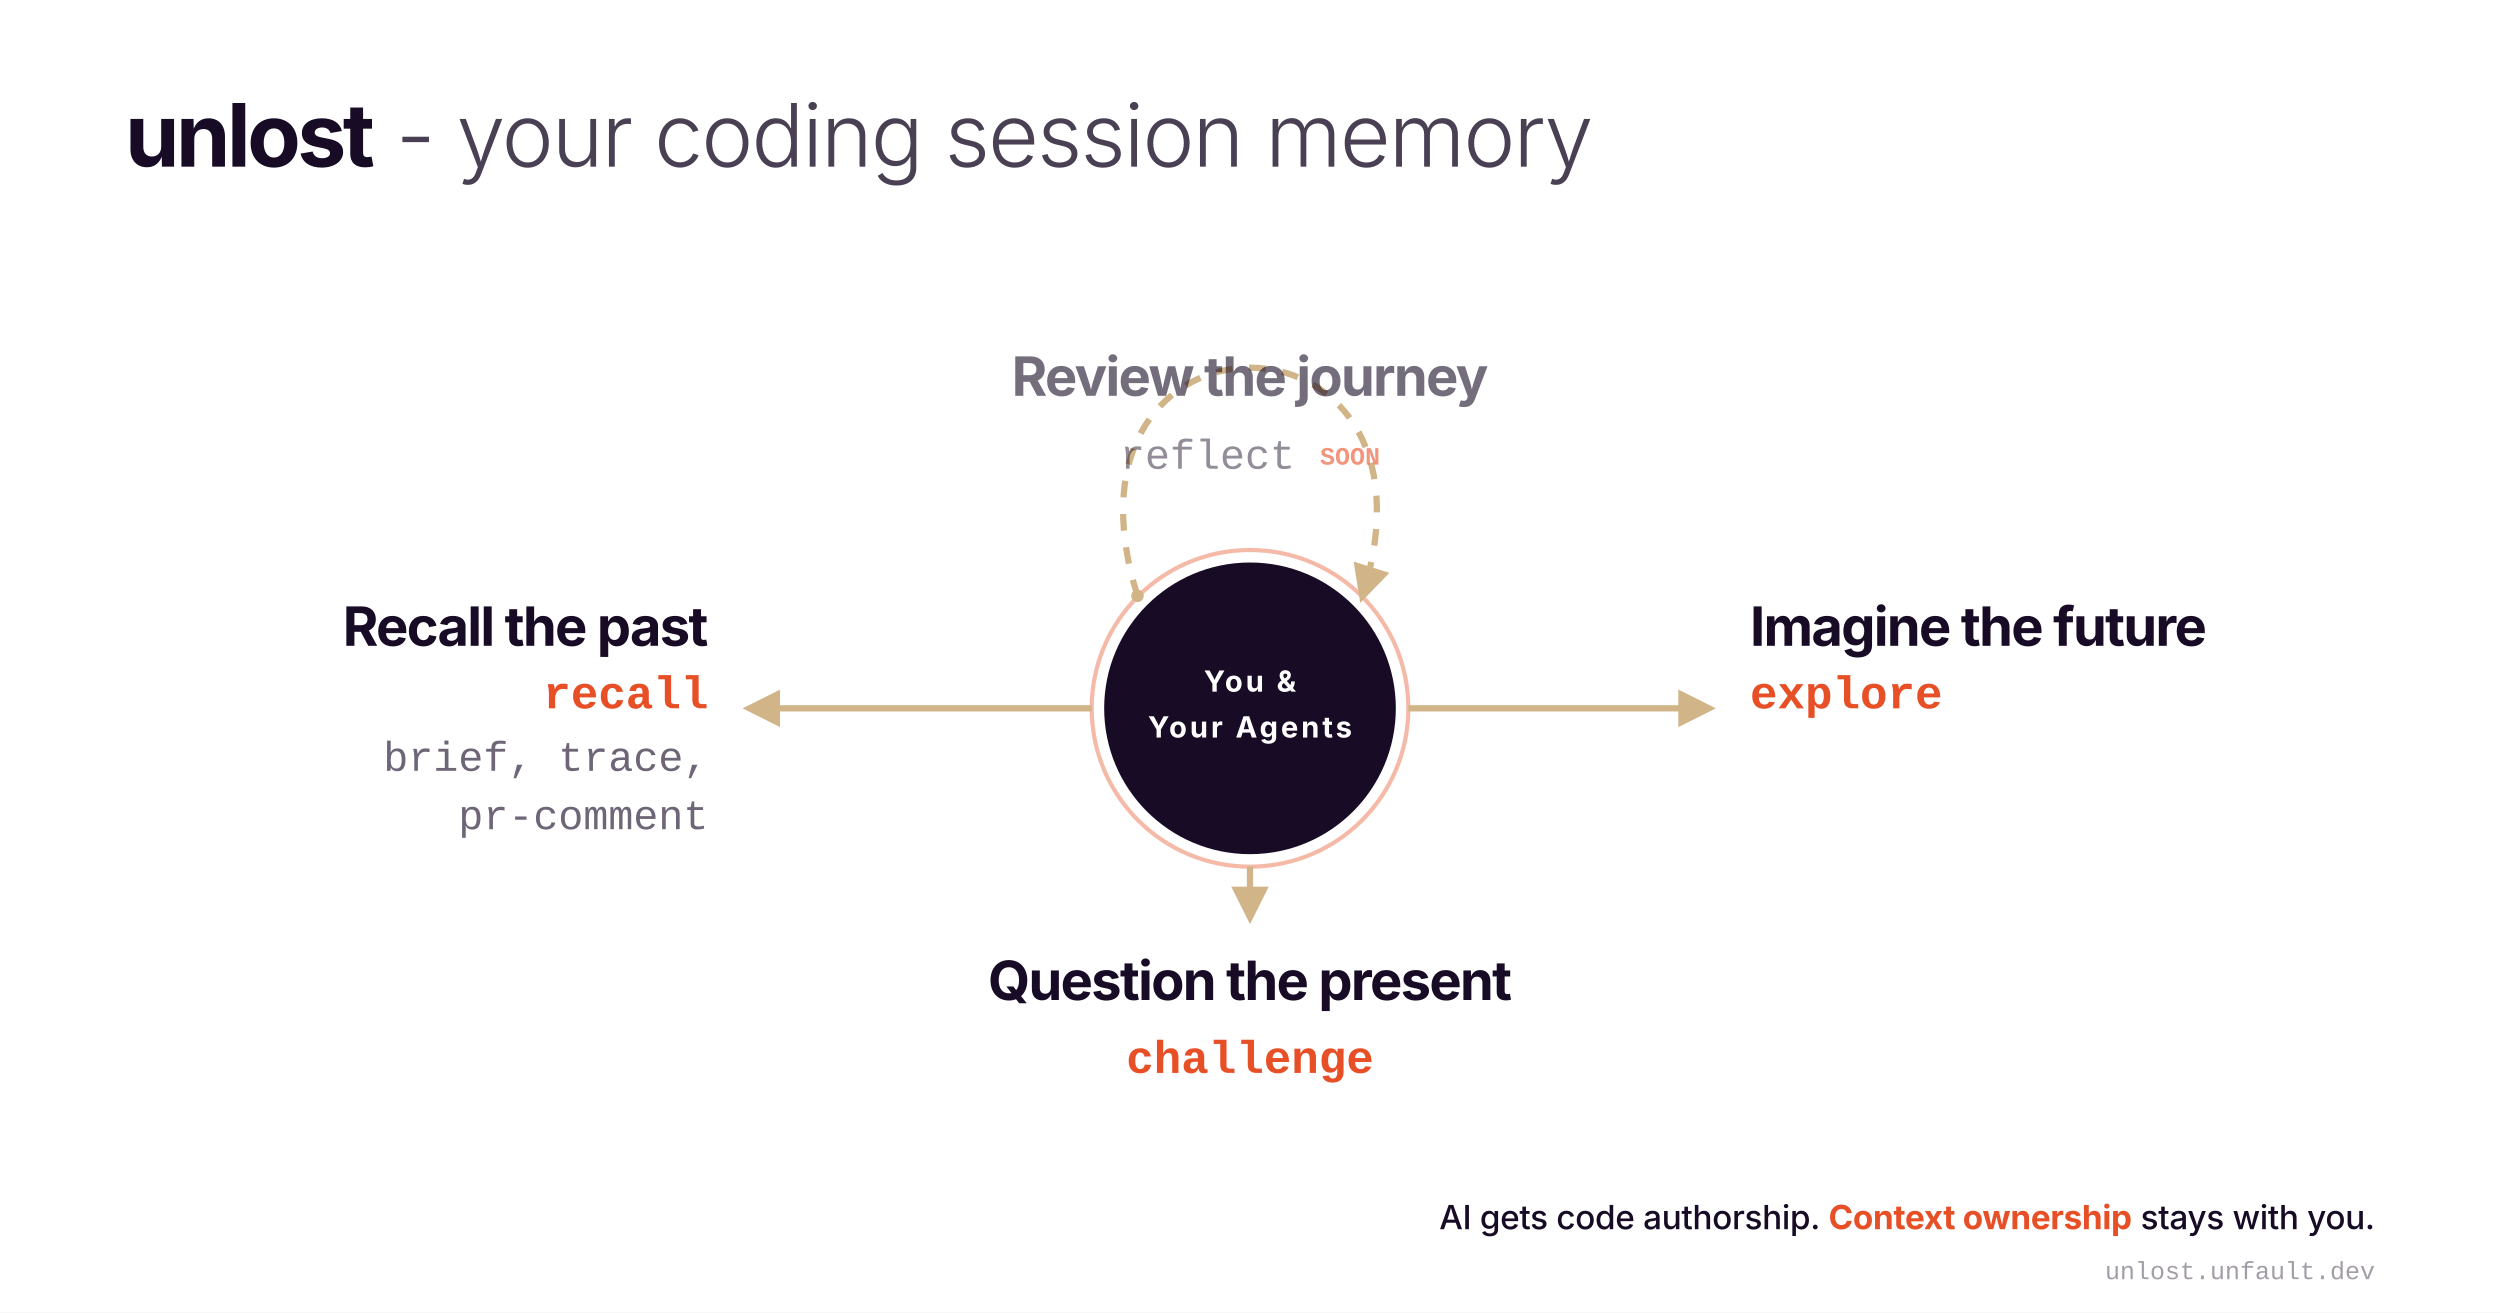
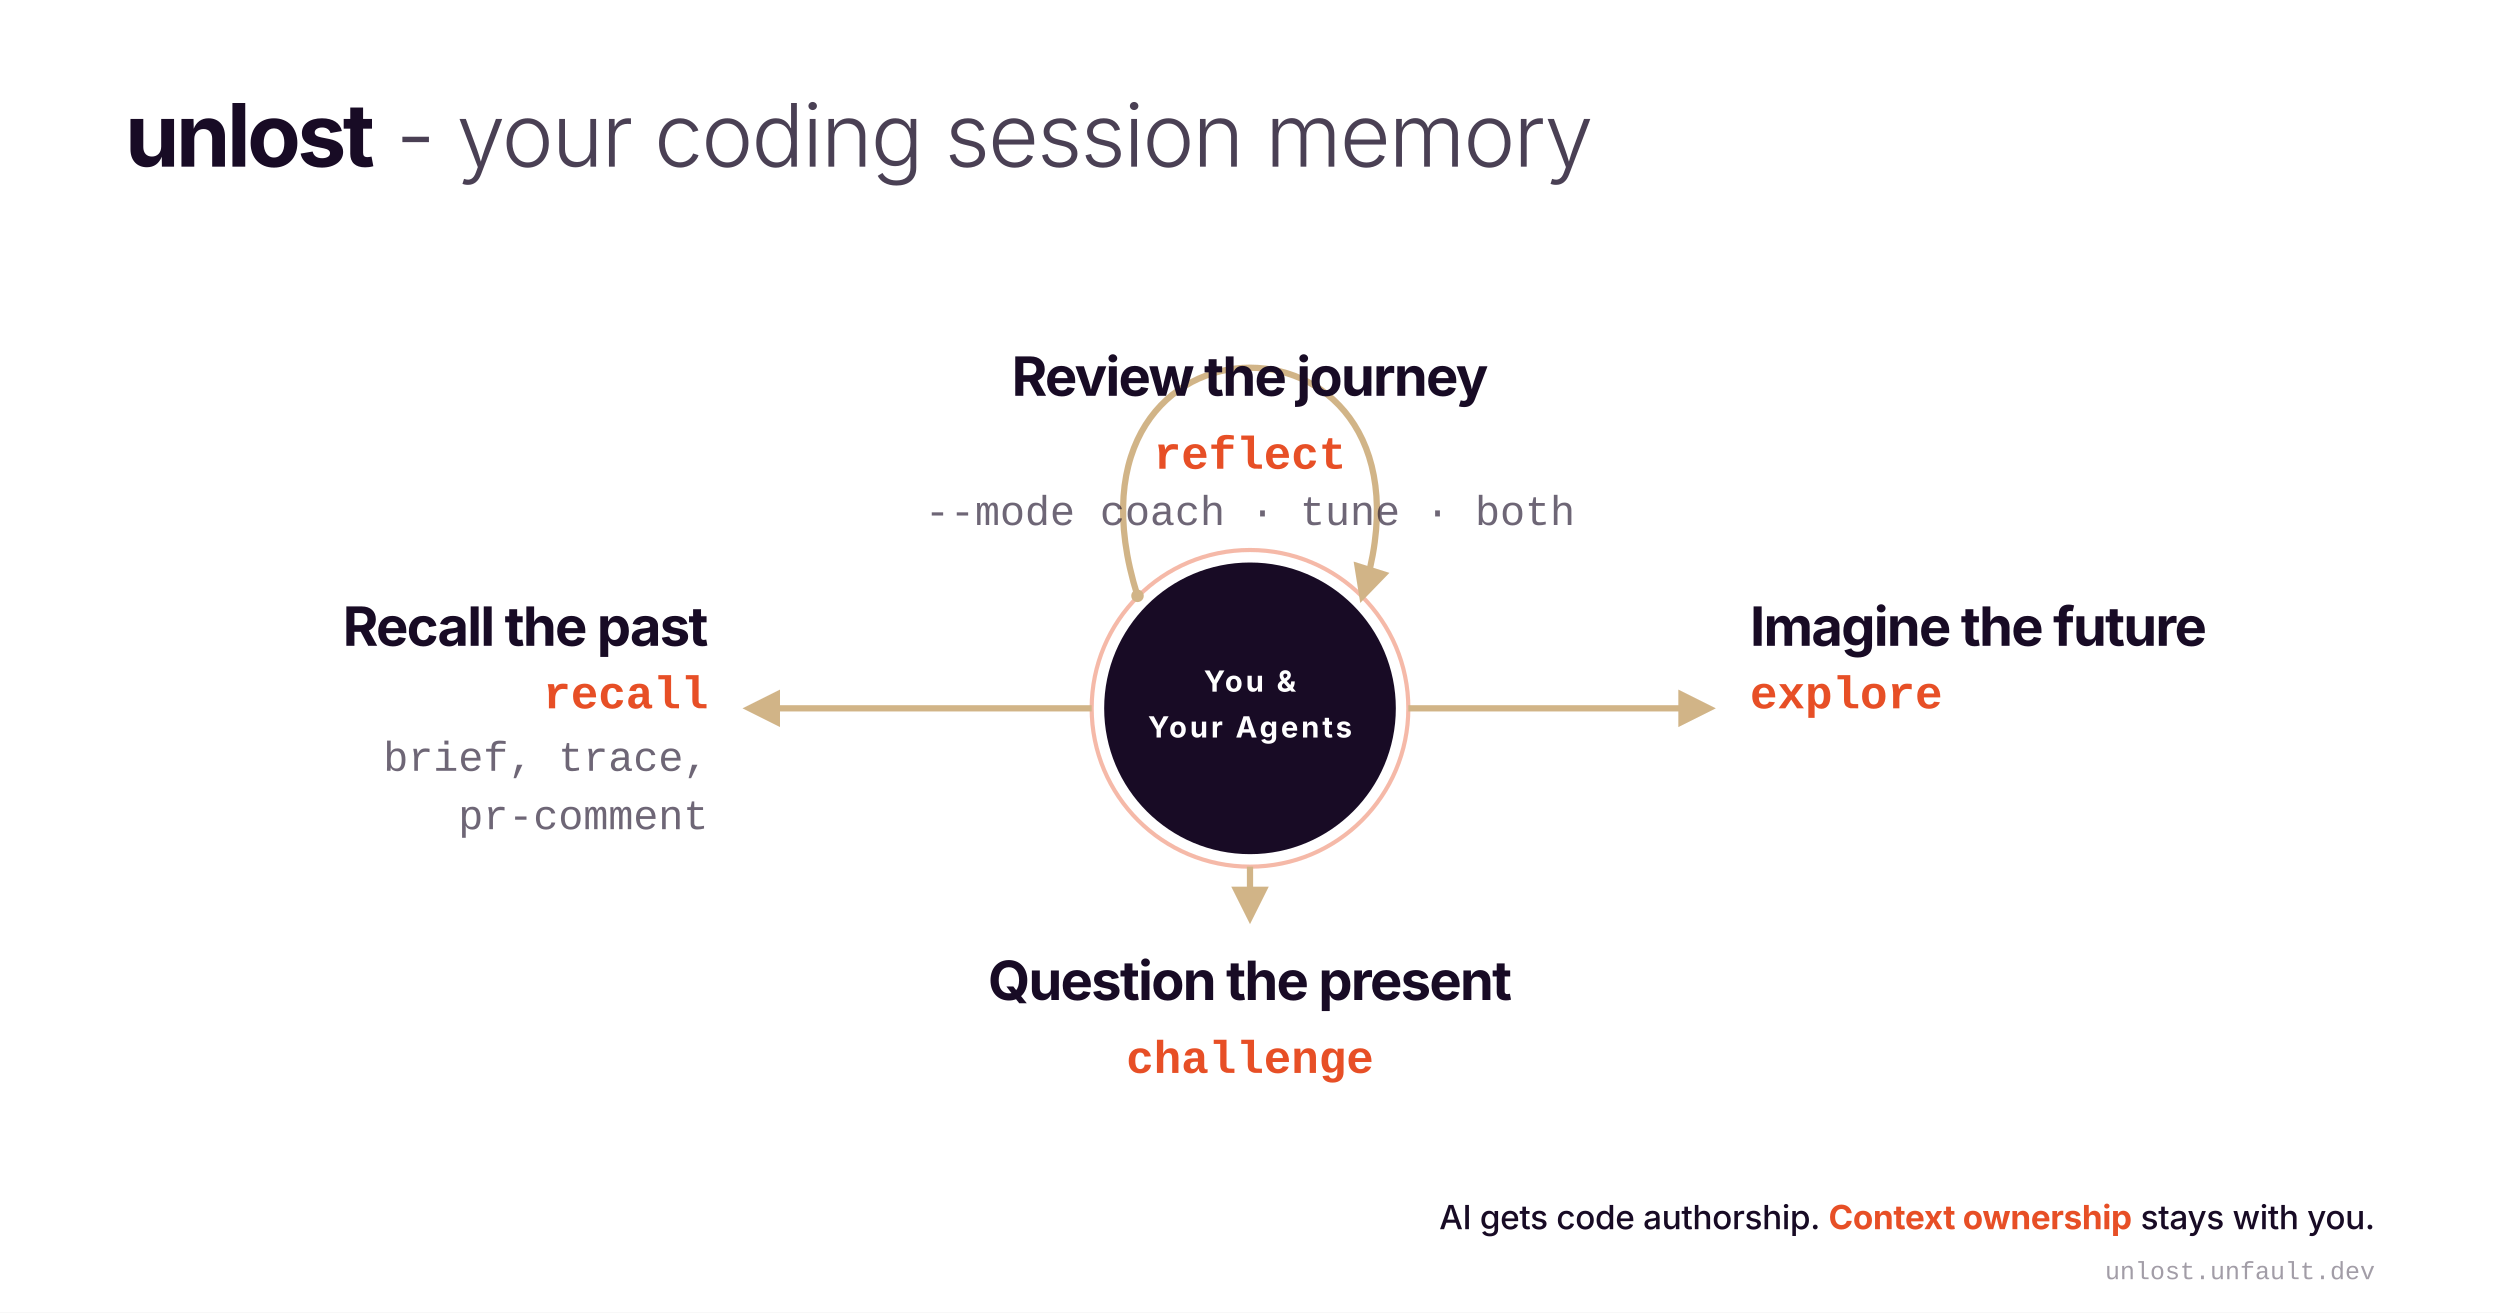
- <svg xmlns="http://www.w3.org/2000/svg" width="1200" height="630" viewBox="0 0 1200 630" role="img" aria-label="unlost - your coding session memory. Recall the past: recall, brief, trace, pr-comment. Question the present: challenge. Imagine the future: explore. Review the journey: reflect (coming soon). AI gets code authorship. Context ownership stays with you.">
+ <svg xmlns="http://www.w3.org/2000/svg" width="1200" height="630" viewBox="0 0 1200 630" role="img" aria-label="unlost - your coding session memory. Recall the past: recall, brief, trace, pr-comment. Question the present: challenge. Imagine the future: explore. Review the journey: reflect (coach, tune, both). AI gets code authorship. Context ownership stays with you.">
  <defs>
    <style>
      :root {
        --bg: #FFFFFF;
        --ink: #180B25;
        --ink-soft: rgba(24,11,37,0.78);
        --accent: #E74F26;
        --tan: #D1B487;
      }
      .display { font-family: Lexend, Inter, ui-sans-serif, system-ui, -apple-system, "Segoe UI", Arial, sans-serif; }
      .mono { font-family: "JetBrains Mono", ui-monospace, SFMono-Regular, Menlo, Monaco, Consolas, "Liberation Mono", "Courier New", monospace; }
      
      .brand { font-size: 42px; font-weight: 700; fill: #180B25; letter-spacing: -0.04em; }
      .headline { font-size: 42px; font-weight: 350; fill: rgba(24,11,37,0.78); letter-spacing: -0.02em; }
      
      .node-text { font-size: 14px; font-weight: 700; fill: #FFFFFF; text-transform: uppercase; letter-spacing: 0.1em; }
      .label-title { font-size: 26px; font-weight: 650; fill: #180B25; letter-spacing: -0.03em; }
      
      .cmd { font-size: 22px; font-weight: 600; fill: #E74F26; }
      .cmd-dim { font-size: 20px; font-weight: 500; fill: rgba(24,11,37,0.78); opacity: 0.6; }
      .cmd-list { font-size: 20px; font-weight: 400; fill: rgba(24,11,37,0.78); opacity: 0.8; }

      .tagline { font-size: 16px; font-weight: 500; fill: #180B25; letter-spacing: -0.01em; }
      .tagline-accent { font-weight: 700; fill: #E74F26; }
    </style>
    <marker id="arrow" viewBox="0 0 10 10" refX="8" refY="5" markerWidth="6" markerHeight="6" orient="auto-start-reverse">
      <path d="M 0 0 L 10 5 L 0 10 z" fill="#D1B487" />
    </marker>
  </defs>
  <rect x="0" y="0" width="1200" height="630" fill="#FFFFFF" />
  <g transform="translate(60 80)">
    <text class="brand display">unlost</text>
    <text class="headline display" x="130"> - your coding session memory</text>
  </g>
  <g transform="translate(600 340)">
    <circle r="70" fill="#180B25" />
    <circle r="76" fill="none" stroke="#E74F26" stroke-width="2" opacity="0.4" />
    <text class="node-text display" x="0" y="-8" text-anchor="middle">You &amp;</text>
    <text class="node-text display" x="0" y="14" text-anchor="middle">Your Agents</text>
  </g>
  <g transform="translate(180 340)">
    <line x1="344" y1="0" x2="180" y2="0" stroke="#D1B487" stroke-width="3" marker-end="url(#arrow)" />
    <text class="label-title display" x="160" y="-30" text-anchor="end">Recall the past</text>
    <text class="cmd mono" x="160" y="0" text-anchor="end">recall</text>
    <text class="cmd-list mono" x="160" y="30" text-anchor="end">brief, trace,</text>
    <text class="cmd-list mono" x="160" y="58" text-anchor="end">pr-comment</text>
  </g>
  <g transform="translate(840 340)">
    <line x1="-164" y1="0" x2="-20" y2="0" stroke="#D1B487" stroke-width="3" marker-end="url(#arrow)" />
    <text class="label-title display" x="0" y="-30">Imagine the future</text>
    <text class="cmd mono" x="0" y="0">explore</text>
  </g>
  <g transform="translate(600 480)">
    <line x1="0" y1="-64" x2="0" y2="-40" stroke="#D1B487" stroke-width="3" marker-end="url(#arrow)" />
    <text class="label-title display" x="0" y="0" text-anchor="middle">Question the present</text>
    <text class="cmd mono" x="0" y="35" text-anchor="middle">challenge</text>
  </g>
  <g transform="translate(600 340)">
    <circle cx="-54" cy="-54" r="3" fill="#D1B487" />
-     <path d="M -54 -54 C -100 -200, 100 -200, 54 -54" fill="none" stroke="#D1B487" stroke-width="3" stroke-dasharray="8 8" marker-end="url(#arrow)" />
+     <path d="M -54 -54 C -100 -200, 100 -200, 54 -54" fill="none" stroke="#D1B487" stroke-width="3" marker-end="url(#arrow)" />
    <g transform="translate(0 -150)">
-       <text class="label-title display" x="0" y="0" text-anchor="middle" opacity="0.6">Review the journey</text>
-       <text class="cmd-dim mono" x="0" y="35" text-anchor="middle">reflect <tspan fill="#E74F26" font-weight="700" font-size="12" dy="-2">SOON</tspan>
-       </text>
+       <text class="label-title display" x="0" y="0" text-anchor="middle">Review the journey</text>
+       <text class="cmd mono" x="0" y="35" text-anchor="middle">reflect</text>
+       <text class="cmd-list mono" x="0" y="62" text-anchor="middle">--mode coach · tune · both</text>
    </g>
  </g>
  <g transform="translate(1140 590)">
    <text class="tagline display" x="0" y="0" text-anchor="end">AI gets code authorship. <tspan class="tagline-accent">Context ownership</tspan> stays with you.</text>
    <text class="mono" x="0" y="24" text-anchor="end" font-size="12" fill="rgba(24,11,37,0.4)">unlost.unfault.dev</text>
  </g>
</svg>
